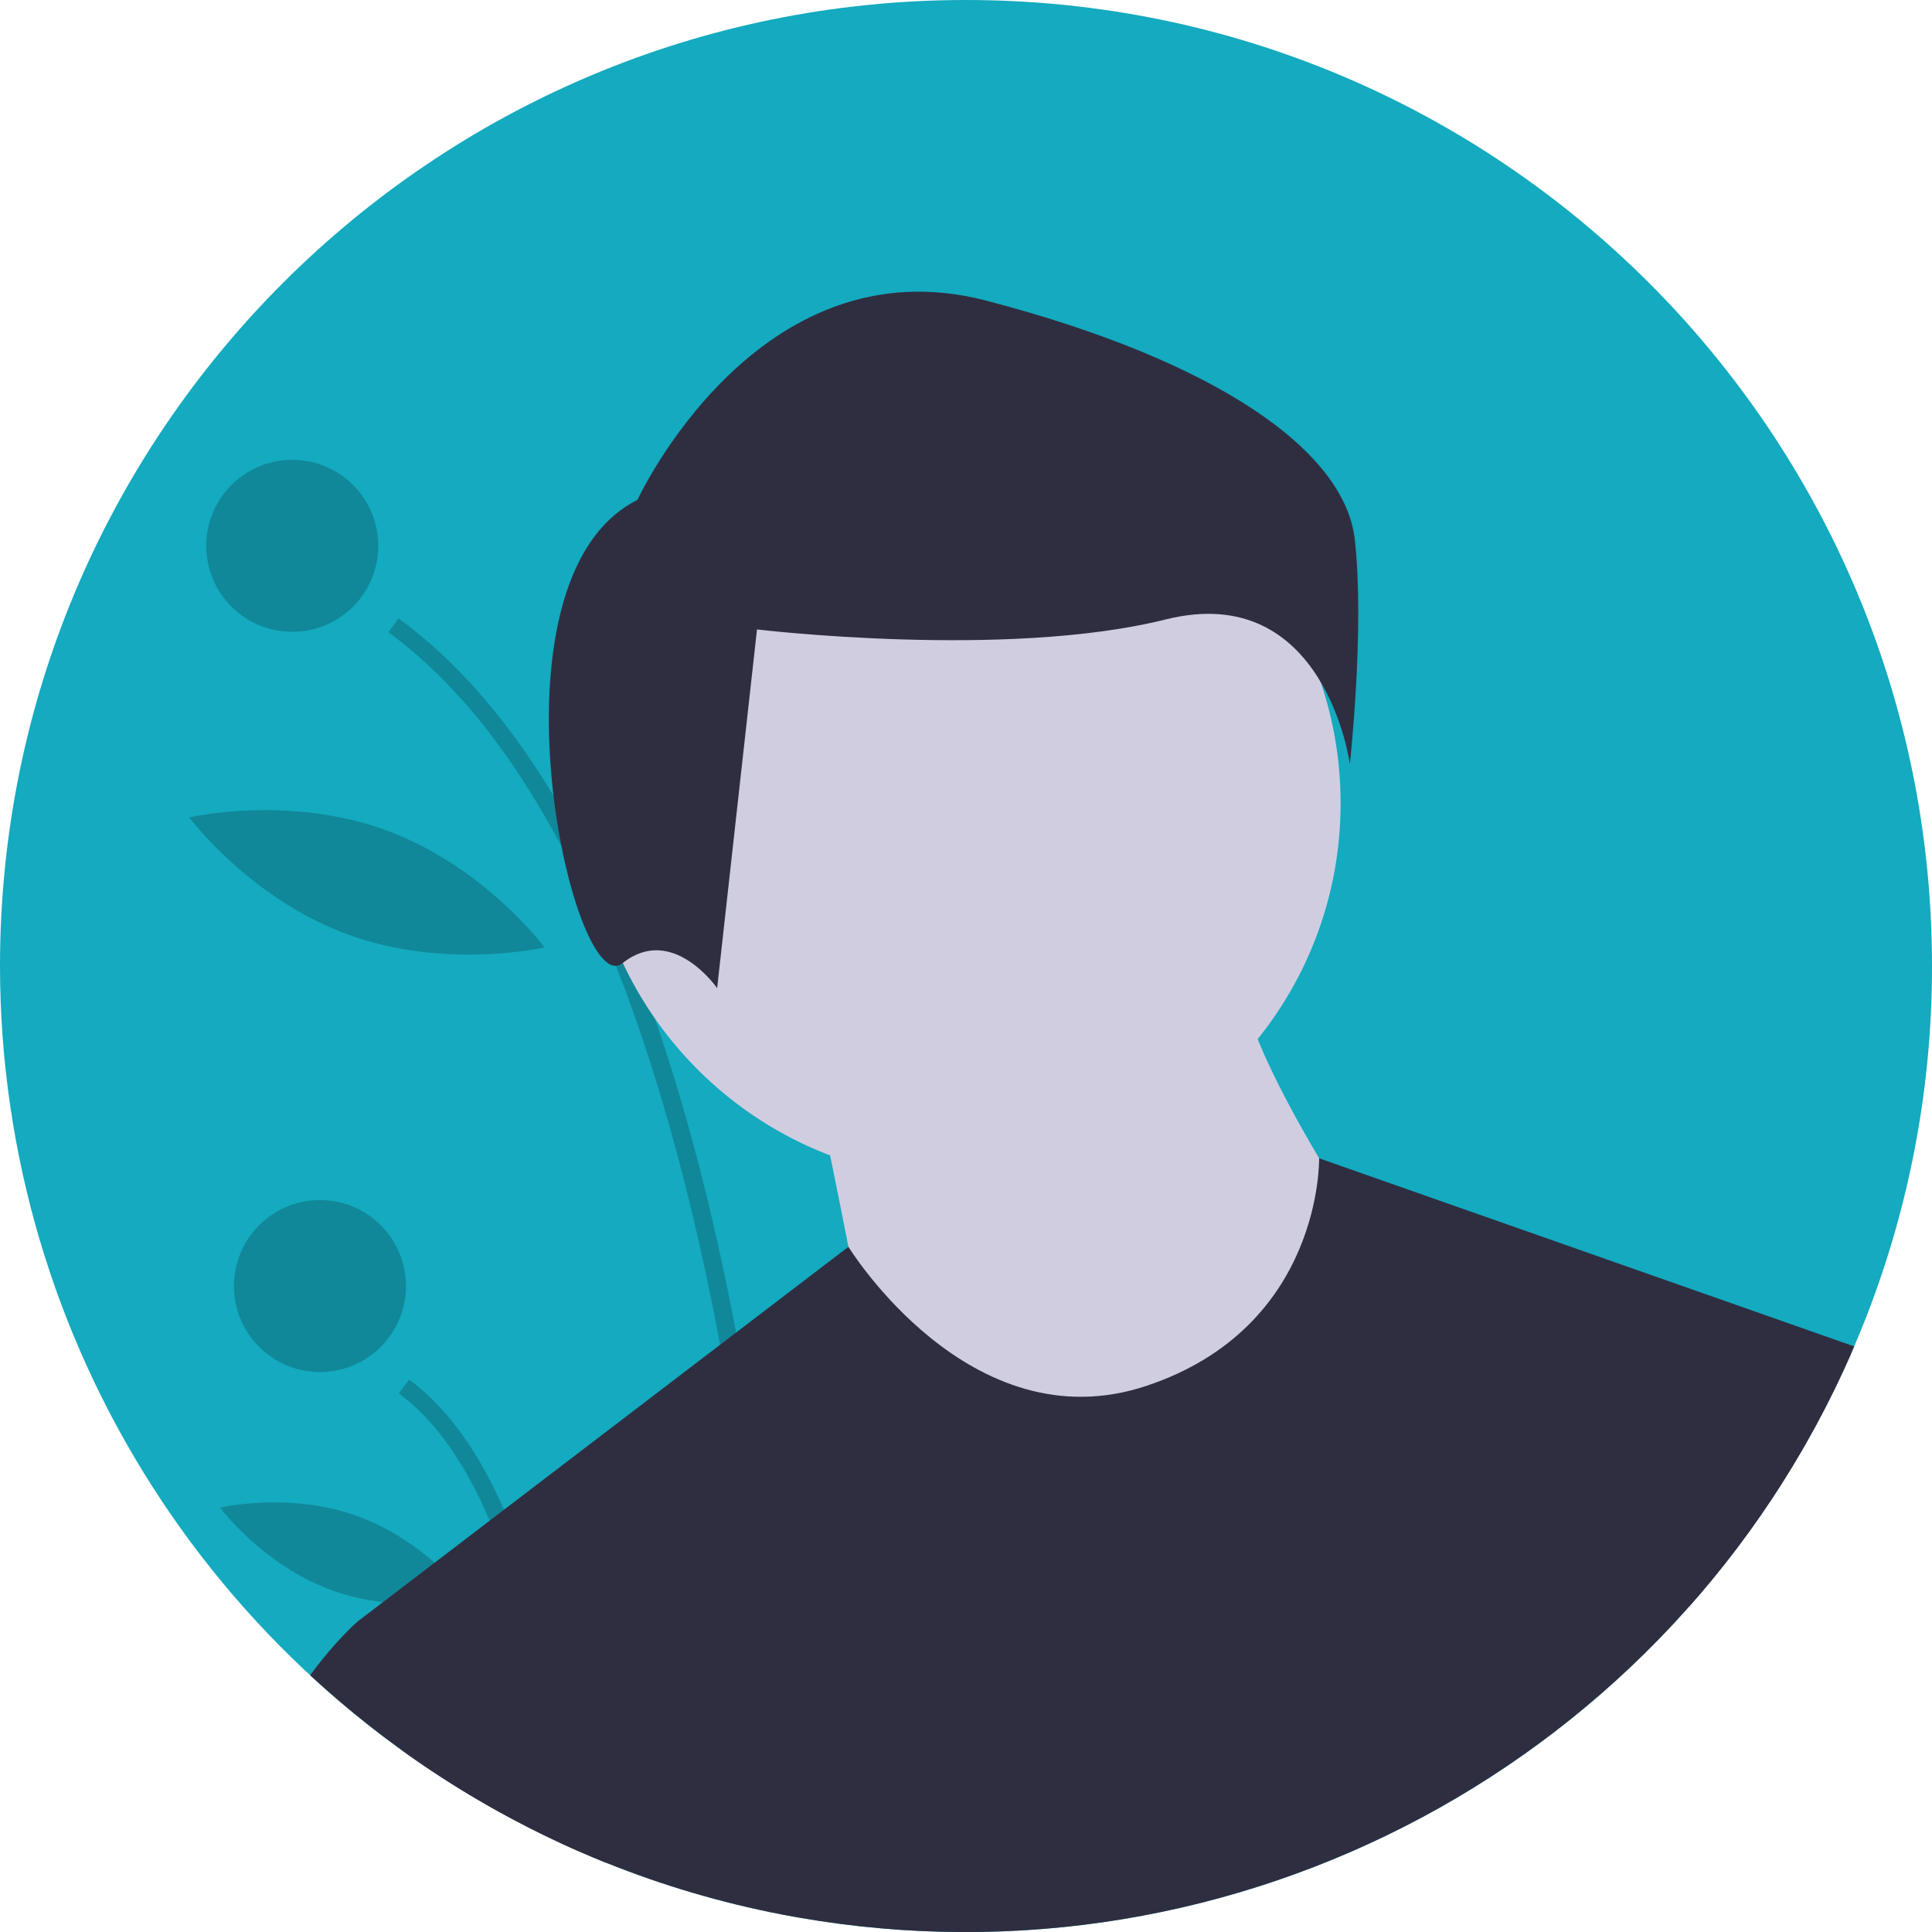
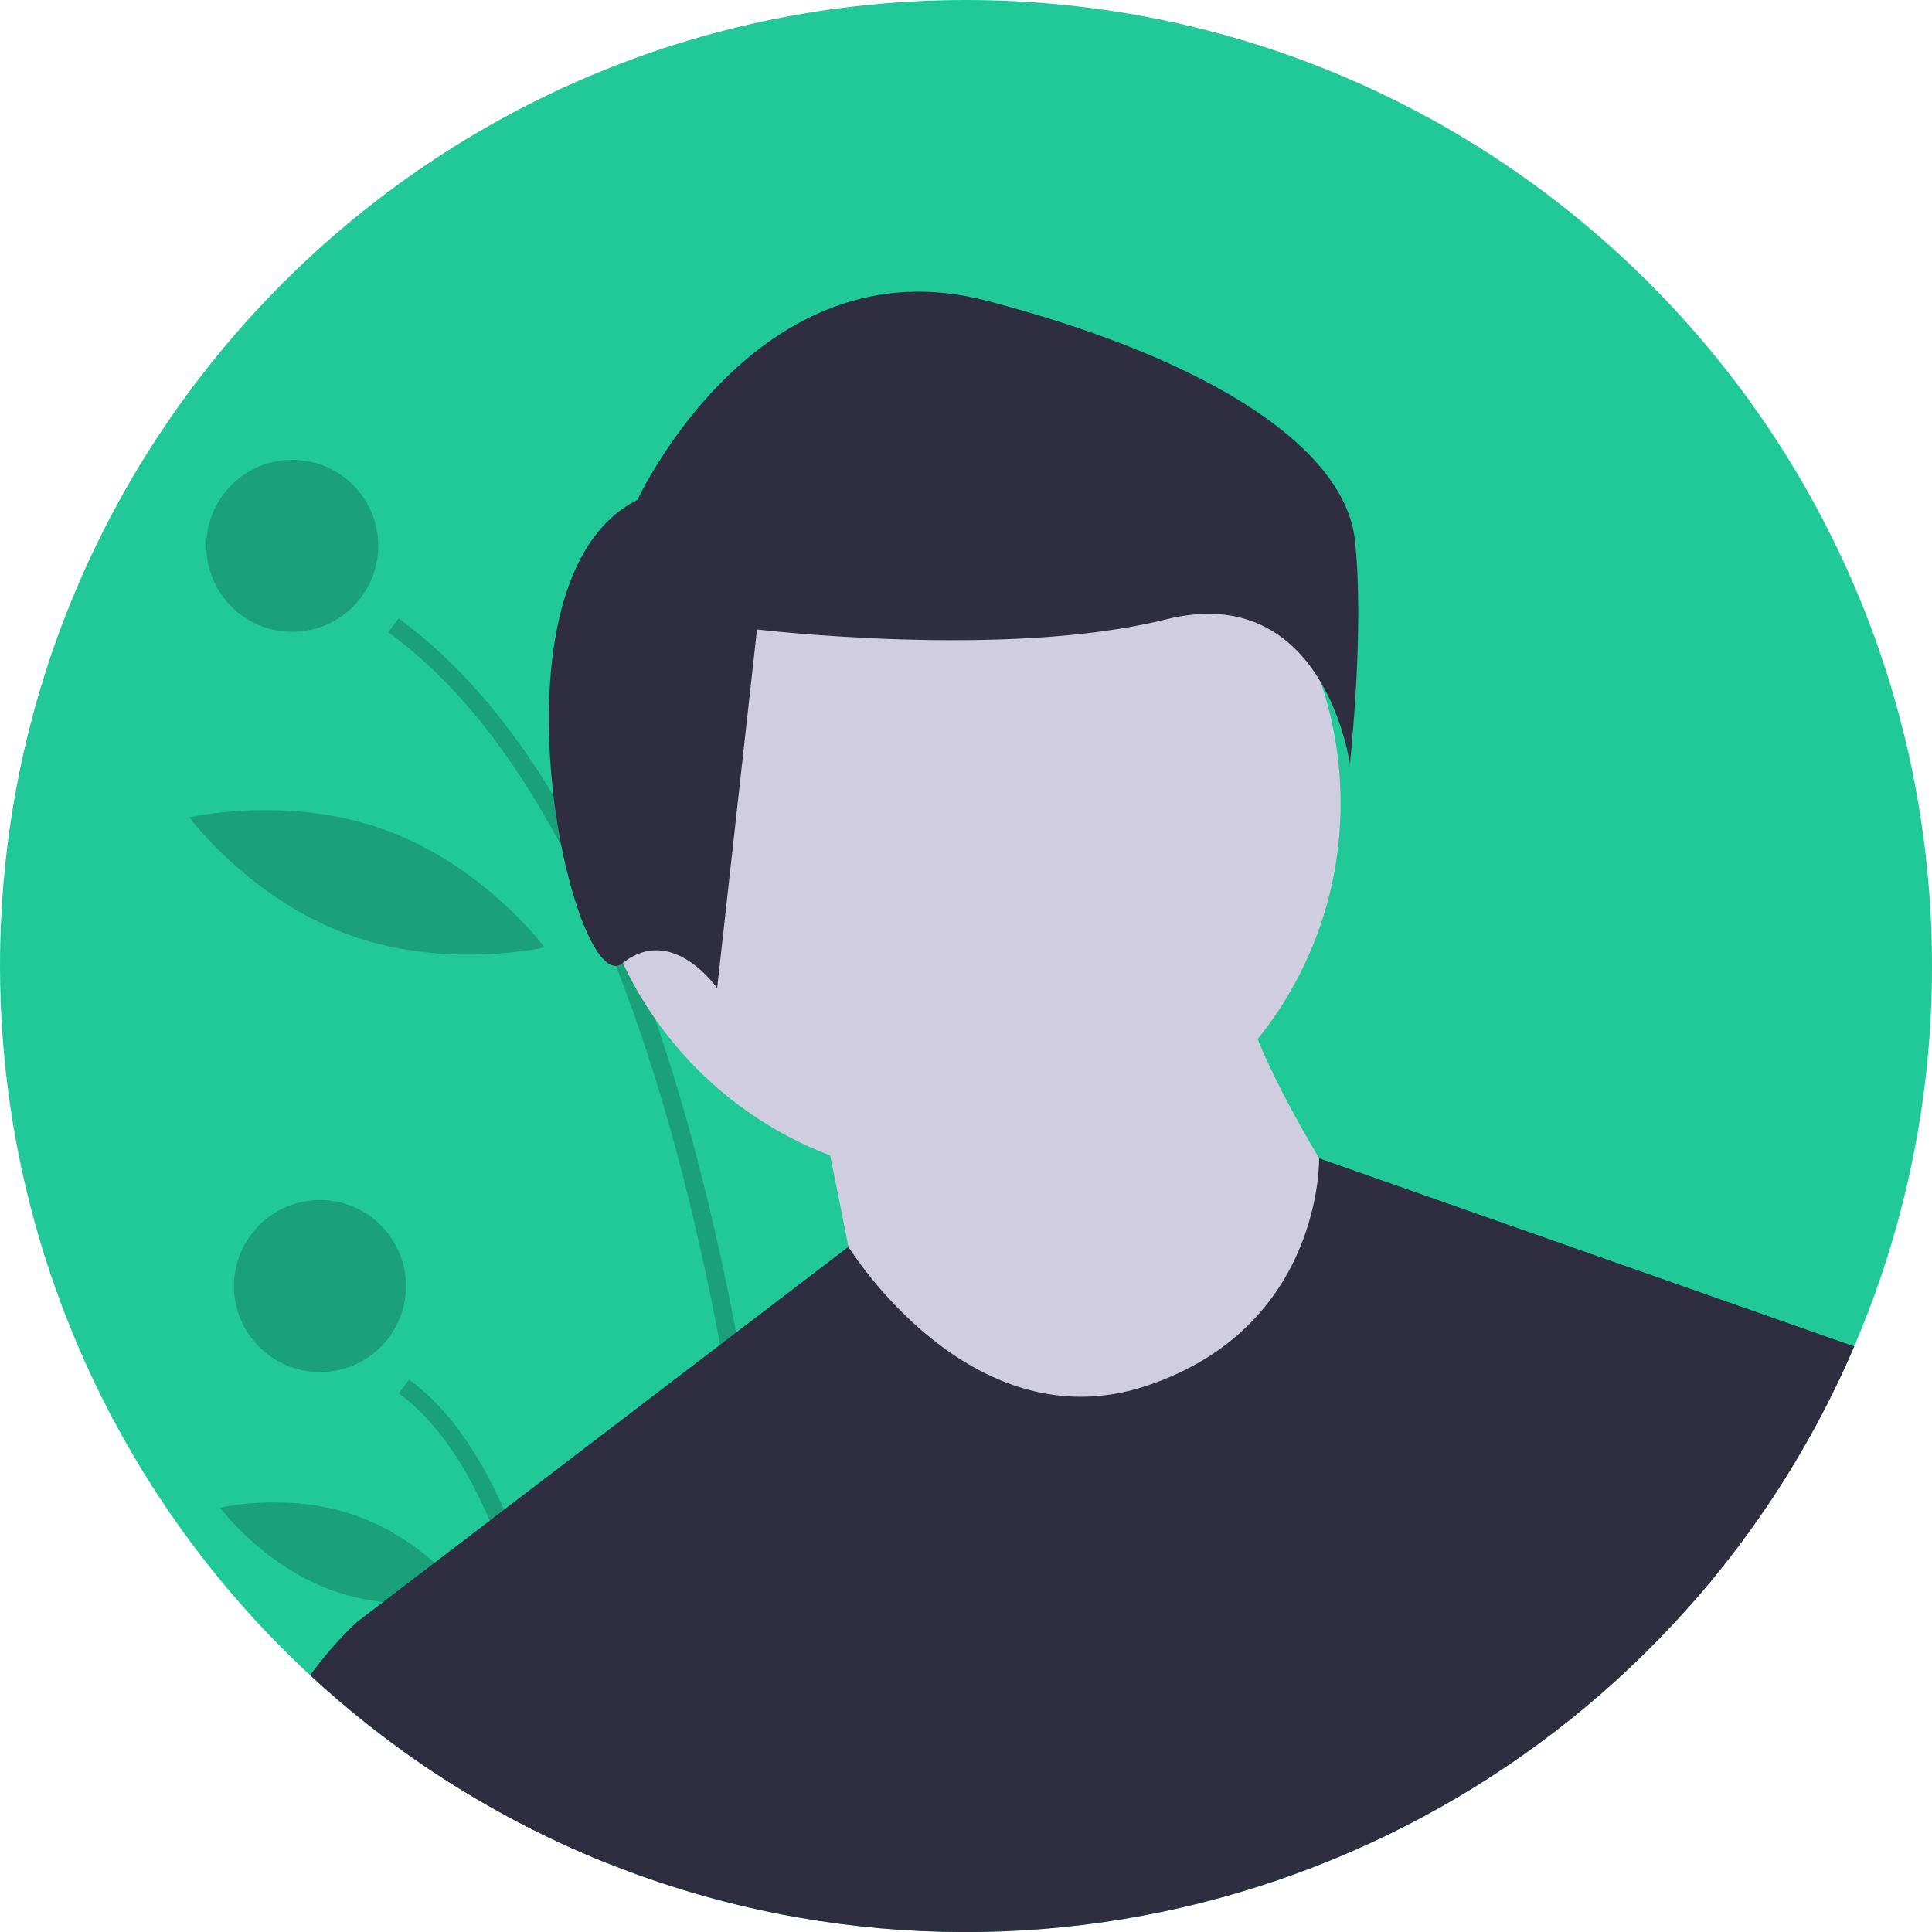
<svg xmlns="http://www.w3.org/2000/svg" data-name="Layer 1" width="676" height="676" viewBox="0 0 676 676">
-   <path d="M938,450a336.852,336.852,0,0,1-27.22,133.1L909.66,585.68A338.559,338.559,0,0,1,541.35,782.93q-3.045-.54-6.08-1.12a334.981,334.981,0,0,1-61.14-18.03q-4.815-1.935-9.56-4.01c-2.16-.94-4.32-1.91-6.46-2.91A338.414,338.414,0,0,1,262,450c0-186.67,151.33-338,338-338S938,263.33,938,450Z" transform="translate(-262 -112)" fill="#14aabf" />
+   <path d="M938,450a336.852,336.852,0,0,1-27.22,133.1L909.66,585.68A338.559,338.559,0,0,1,541.35,782.93q-3.045-.54-6.08-1.12a334.981,334.981,0,0,1-61.14-18.03q-4.815-1.935-9.56-4.01c-2.16-.94-4.32-1.91-6.46-2.91A338.414,338.414,0,0,1,262,450c0-186.67,151.33-338,338-338S938,263.33,938,450Z" transform="translate(-262 -112)" fill="#20c997" />
  <path d="M541.35,782.93q-3.045-.54-6.08-1.12c-1.32-38.31-5.85-116.94-21.3-199.29C505.52,537.45,493.79,491.25,477.52,449.95a412.604,412.604,0,0,0-19.07-41.84c-16.44-31.05-36.38-57.19-60.56-74.9l3.56-4.86q30.165,22.11,54.22,62.08,7.215,11.97,13.86,25.54,7.125,14.52,13.59,30.83,4.125,10.38,7.97,21.48,16.74,48.195,28.46,109.98,2.595,13.65,4.94,27.97C536.6,680.2,540.25,748.59,541.35,782.93Z" transform="translate(-262 -112)" opacity="0.2" />
  <path d="M464.57,759.77c-2.16-.94-4.32-1.91-6.46-2.91-2.09-22.7-5.93-50.86-12.95-77.59A254.557,254.557,0,0,0,433.35,644.07c-8.01-18.75-18.38-34.69-31.79-44.52l3.56-4.85c14.04,10.28,24.87,26.53,33.24,45.54,9.43,21.42,15.72,46.35,19.91,70.17C461.38,728.1,463.34,745.19,464.57,759.77Z" transform="translate(-262 -112)" opacity="0.2" />
  <circle cx="102.262" cy="190.982" r="30.089" opacity="0.2" />
  <circle cx="111.951" cy="449.991" r="30.089" opacity="0.2" />
  <path d="M483.714,353.521c-6.38,35.997,7.705,68.592,7.705,68.592s24.43-25.768,30.81-61.766-7.705-68.592-7.705-68.592S490.095,317.524,483.714,353.521Z" transform="translate(-262 -112)" opacity="0.2" />
  <path d="M383.718,438.971c34.335,12.555,68.837,4.498,68.837,4.498s-21.166-28.413-55.501-40.968-68.837-4.498-68.837-4.498S349.383,426.416,383.718,438.971Z" transform="translate(-262 -112)" opacity="0.2" />
  <path d="M377.895,668.333c24.066,8.8,48.283,3.059,48.283,3.059S411.377,651.384,387.311,642.584s-48.283-3.059-48.283-3.059S353.829,659.533,377.895,668.333Z" transform="translate(-262 -112)" opacity="0.2" />
  <circle cx="337.306" cy="281.079" r="131.77" fill="#d0cde1" />
  <path d="M547.833,493.965s16.471,78.239,16.471,86.474,78.239,45.296,78.239,45.296L712.546,613.382,737.253,539.261s-41.178-61.767-41.178-86.474Z" transform="translate(-262 -112)" fill="#d0cde1" />
  <path d="M910.78,583.1,909.66,585.68A338.559,338.559,0,0,1,541.35,782.93q-3.045-.54-6.08-1.12a334.981,334.981,0,0,1-61.14-18.03q-4.815-1.935-9.56-4.01c-2.16-.94-4.32-1.91-6.46-2.91a337.593,337.593,0,0,1-55.25-32.28l-15.62-45.31,8.78-6.7,18.06-13.79,19.27-14.71,5.01-3.83,75.61-57.72,5.58-4.26,39.3-30,.01-.01s42.5,69.25,104.27,48.66,60.42-79.63,60.42-79.63Z" transform="translate(-262 -112)" fill="#2f2e41" />
  <path d="M485.035,286.916s41.837-90.646,122.023-69.728,125.51,52.296,128.996,83.673-1.743,78.443-1.743,78.443-8.716-64.498-64.498-50.552-142.941,3.486-142.941,3.486L512.926,457.748s-15.689-22.661-33.121-8.716S429.253,314.807,485.035,286.916Z" transform="translate(-262 -112)" fill="#2f2e41" />
  <path d="M474.13,763.78q-4.815-1.935-9.56-4.01c-2.16-.94-4.32-1.91-6.46-2.91a338.835,338.835,0,0,1-87.59-58.7c9.19-12.52,16.72-18.89,16.72-18.89h61.77l9.26,31.14Z" transform="translate(-262 -112)" fill="#2f2e41" />
  <path d="M856.67,576.32l52.99,9.36A337.944,337.944,0,0,1,852.9,674.25Z" transform="translate(-262 -112)" fill="#2f2e41" />
</svg>
